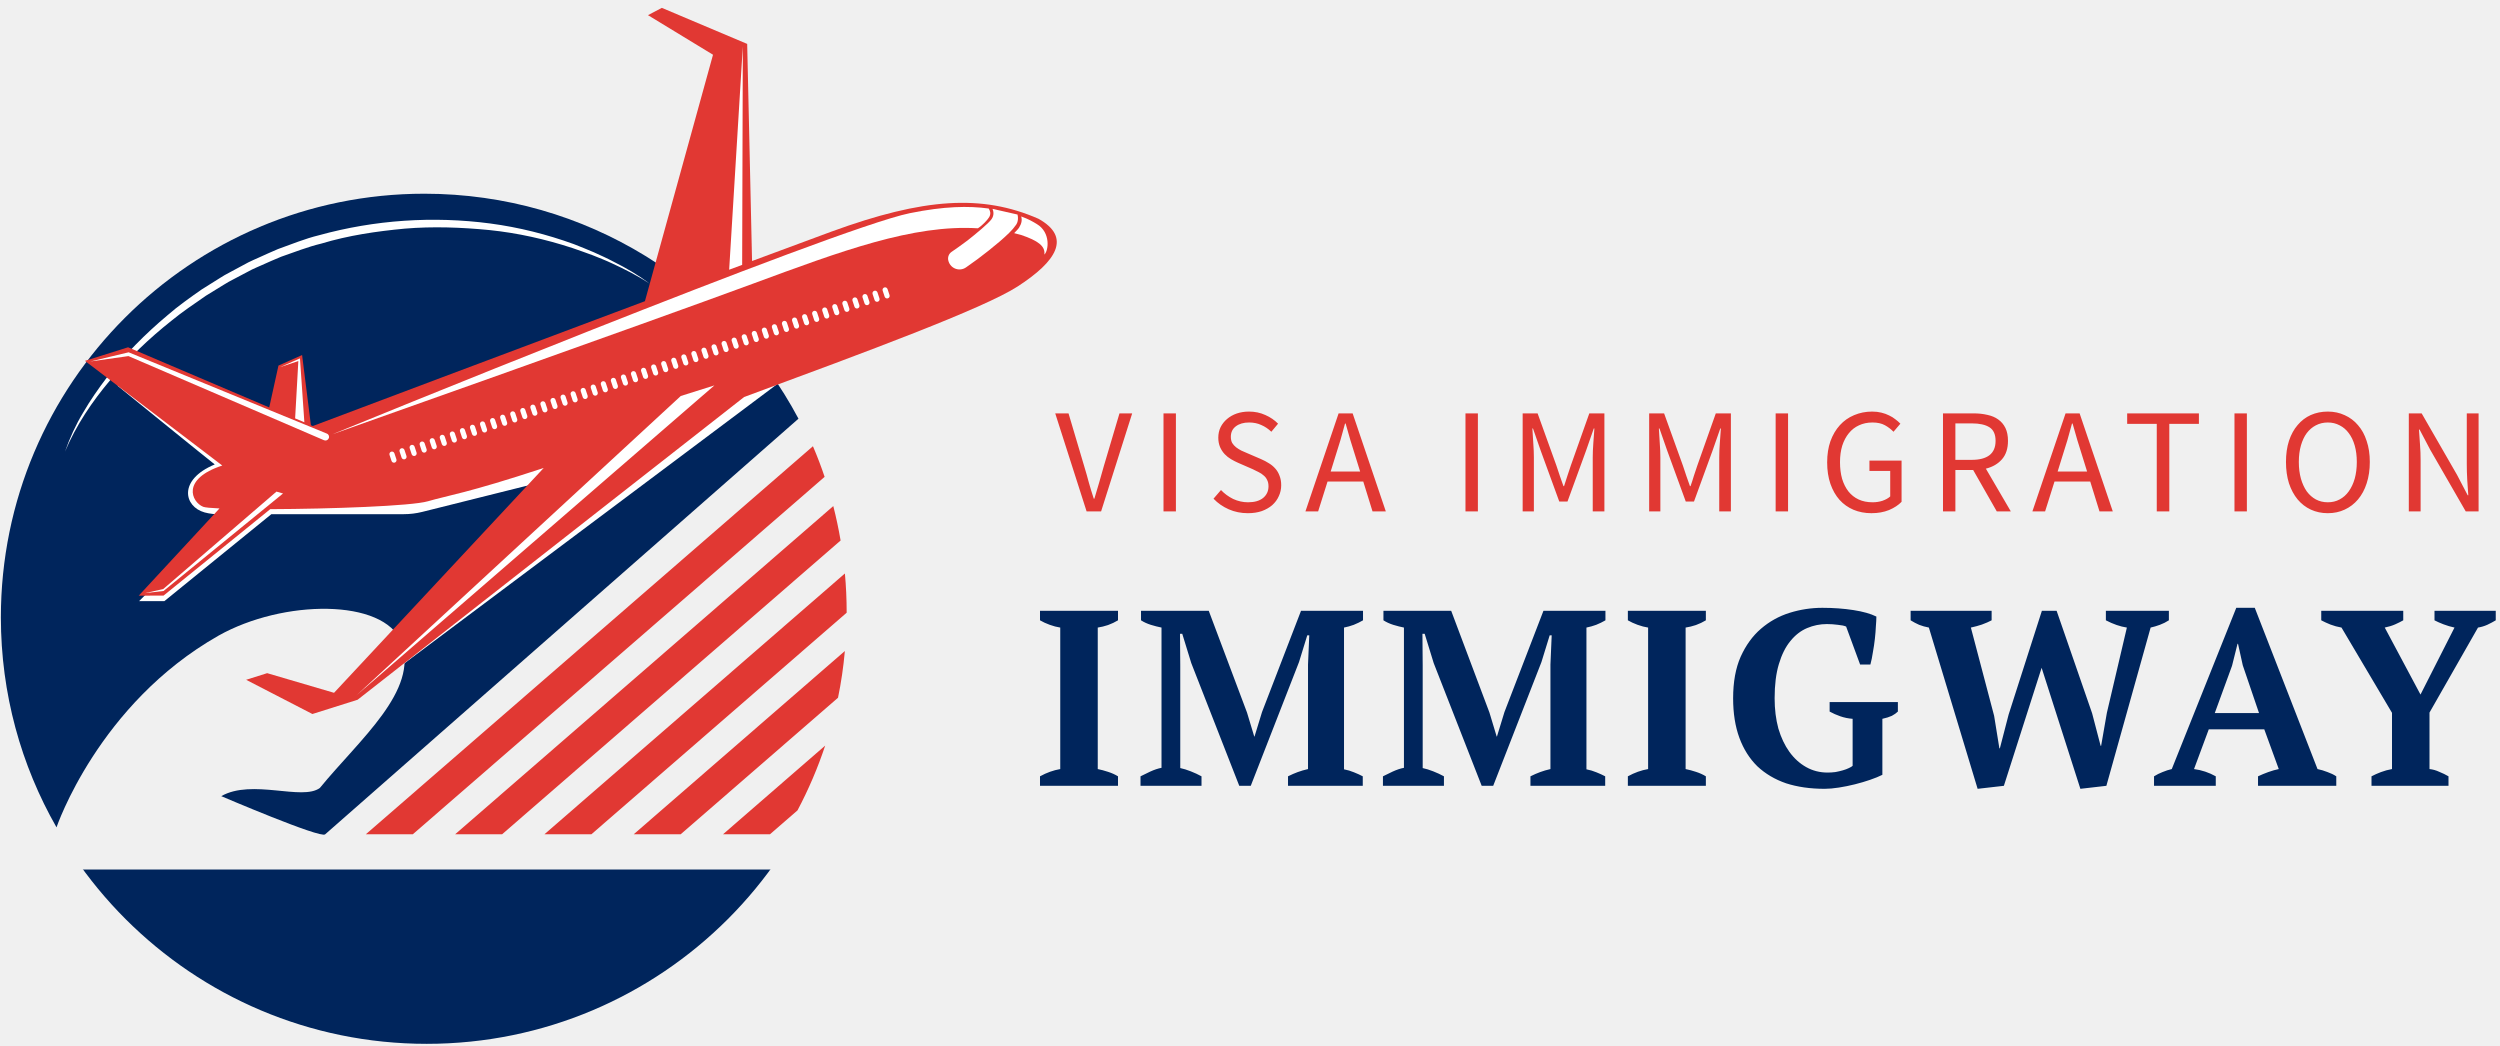
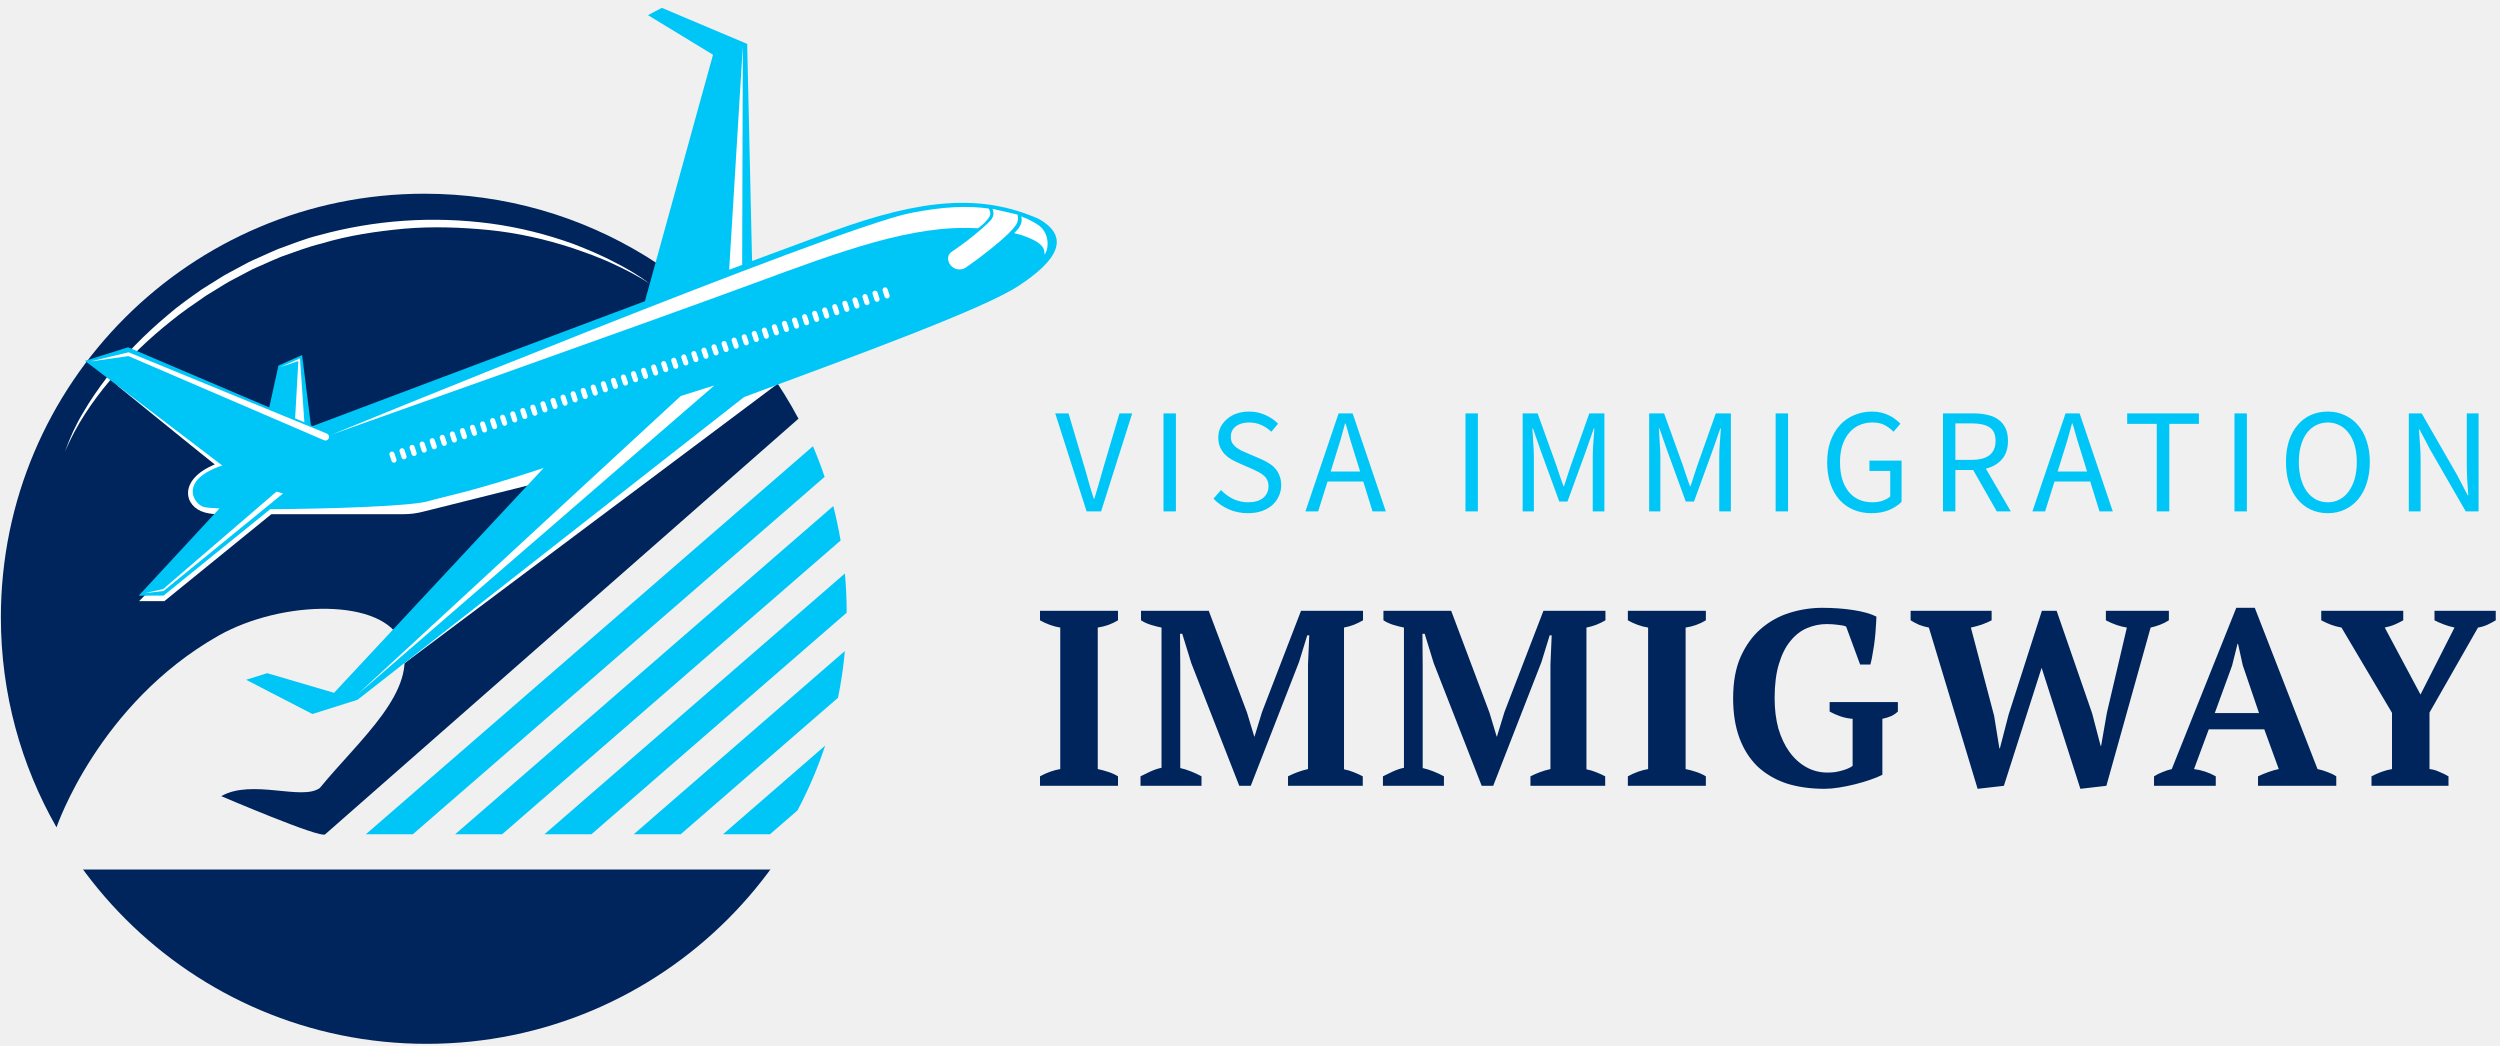
<svg xmlns="http://www.w3.org/2000/svg" width="220" height="92" viewBox="0 0 220 92" fill="none">
  <g clip-path="url(#clip0_133_2743)">
    <path d="M19.231 55.936C24.908 52.743 33.781 52.645 35.331 56.517C36.877 60.773 31.63 65.08 28.15 69.337C26.603 70.496 22.178 68.514 19.47 70.061C19.47 70.061 28.224 73.811 28.611 73.423L70.266 36.845C64.003 25.068 51.613 17.047 37.345 17.047C16.761 17.047 0.077 33.739 0.077 54.326C0.077 61.051 1.859 67.358 4.973 72.806C4.973 72.806 8.644 61.942 19.231 55.936Z" fill="#00255C" />
    <path d="M69.268 33.148L34.789 58.973L64.694 34.034L69.268 33.148Z" fill="white" />
    <path d="M47.915 42.356L37.157 45.047C36.624 45.181 36.076 45.247 35.525 45.247H23.88L14.466 52.898H12.24L19.961 45.247C19.961 45.247 18.909 45.342 18.009 45.095C16.189 44.594 15.64 42.225 18.897 40.871C17.544 39.807 10.3 33.912 10.3 33.912L11.835 34.326L23.778 39.733L50.519 39.635L47.915 42.356Z" fill="white" />
-     <path d="M36.329 73.414L72.566 41.963C72.26 41.047 71.917 40.15 71.538 39.268L32.196 73.414H36.329Z" fill="#E13833" />
-     <path d="M44.187 73.414L73.973 47.563C73.797 46.541 73.585 45.53 73.329 44.535L40.054 73.414H44.187Z" fill="#E13833" />
-     <path d="M52.045 73.414L74.506 53.918C74.506 53.9 74.506 53.885 74.506 53.867C74.506 52.72 74.453 51.587 74.351 50.466L47.912 73.414H52.045Z" fill="#E13833" />
-     <path d="M59.902 73.414L73.746 61.399C74.024 60.055 74.223 58.684 74.348 57.289L55.769 73.414H59.902Z" fill="#E13833" />
-     <path d="M67.76 73.414L70.18 71.313C71.142 69.495 71.962 67.59 72.617 65.611L63.627 73.414H67.76Z" fill="#E13833" />
+     <path d="M36.329 73.414L72.566 41.963C72.26 41.047 71.917 40.15 71.538 39.268L32.196 73.414H36.329Z" fill="#00C6F7" />
+     <path d="M44.187 73.414L73.973 47.563C73.797 46.541 73.585 45.53 73.329 44.535L40.054 73.414H44.187Z" fill="#00C6F7" />
+     <path d="M52.045 73.414L74.506 53.918C74.506 53.9 74.506 53.885 74.506 53.867C74.506 52.72 74.453 51.587 74.351 50.466L47.912 73.414H52.045Z" fill="#00C6F7" />
+     <path d="M59.902 73.414L73.746 61.399C74.024 60.055 74.223 58.684 74.348 57.289L55.769 73.414H59.902Z" fill="#00C6F7" />
+     <path d="M67.76 73.414L70.18 71.313C71.142 69.495 71.962 67.59 72.617 65.611L63.627 73.414H67.76Z" fill="#00C6F7" />
    <path d="M57.185 24.967C56.133 24.278 55.012 23.706 53.874 23.184C53.308 22.913 52.724 22.693 52.143 22.457C51.559 22.234 50.966 22.037 50.376 21.828C48.001 21.05 45.551 20.502 43.072 20.246C40.593 20.004 38.096 19.912 35.614 20.12C33.138 20.353 30.661 20.714 28.28 21.435C27.071 21.724 25.915 22.189 24.738 22.594C24.16 22.824 23.596 23.089 23.027 23.337C22.744 23.465 22.455 23.581 22.175 23.718L21.349 24.153L20.524 24.588C20.247 24.732 19.973 24.878 19.711 25.047L18.119 26.025C17.1 26.738 16.057 27.426 15.095 28.219C13.14 29.766 11.328 31.5 9.725 33.42C8.113 35.328 6.695 37.42 5.72 39.742C6.132 38.556 6.659 37.399 7.309 36.32C7.94 35.226 8.665 34.189 9.43 33.185C10.992 31.197 12.78 29.387 14.72 27.76C15.673 26.925 16.713 26.198 17.75 25.471L19.362 24.46C19.627 24.284 19.904 24.132 20.184 23.986L21.022 23.536L21.859 23.086C22.142 22.943 22.434 22.821 22.723 22.69C23.304 22.433 23.876 22.159 24.463 21.918C25.658 21.491 26.835 21.003 28.069 20.702C32.965 19.349 38.12 19.003 43.144 19.667C45.656 20.001 48.123 20.621 50.498 21.483C51.085 21.718 51.675 21.945 52.253 22.198C52.825 22.463 53.406 22.714 53.961 23.012C55.087 23.572 56.178 24.21 57.185 24.967Z" fill="white" />
-     <path d="M91.381 19.25C86.425 17.083 81.309 17.408 73.162 20.383C71.687 20.922 69.223 21.837 66.181 22.97L65.752 3.864L58.242 0.692L57.021 1.333L62.745 4.818L56.753 26.505C44.514 31.089 31.195 36.108 27.527 37.491L27.36 37.42L26.585 31.244L24.505 32.171L23.692 35.855L11.269 30.561L7.476 31.757L19.559 40.967C15.917 42.159 16.862 44.183 17.878 44.597C18.033 44.66 18.549 44.708 19.314 44.743L12.207 52.418L14.392 52.413L23.781 44.806C29.079 44.785 36.213 44.535 37.658 44.111C39.362 43.611 41.109 43.402 47.846 41.181L29.395 60.967L23.51 59.238L21.659 59.822L27.491 62.833L31.469 61.578L65.483 34.937C76.294 30.943 86.551 27.149 89.563 25.202C92.939 23.014 94.34 20.895 91.381 19.25Z" fill="#E13833" />
+     <path d="M91.381 19.25C86.425 17.083 81.309 17.408 73.162 20.383C71.687 20.922 69.223 21.837 66.181 22.97L65.752 3.864L58.242 0.692L57.021 1.333L62.745 4.818L56.753 26.505C44.514 31.089 31.195 36.108 27.527 37.491L27.36 37.42L26.585 31.244L24.505 32.171L23.692 35.855L11.269 30.561L7.476 31.757L19.559 40.967C15.917 42.159 16.862 44.183 17.878 44.597C18.033 44.66 18.549 44.708 19.314 44.743L12.207 52.418L14.392 52.413L23.781 44.806C29.079 44.785 36.213 44.535 37.658 44.111C39.362 43.611 41.109 43.402 47.846 41.181L29.395 60.967L23.51 59.238L21.659 59.822L27.491 62.833L31.469 61.578L65.483 34.937C76.294 30.943 86.551 27.149 89.563 25.202C92.939 23.014 94.34 20.895 91.381 19.25Z" fill="#00C6F7" />
    <path d="M78.136 26.254C78.019 26.293 77.891 26.231 77.85 26.111L77.674 25.581C77.635 25.465 77.698 25.336 77.817 25.295C77.933 25.256 78.061 25.319 78.103 25.438L78.279 25.968C78.317 26.087 78.255 26.216 78.136 26.254Z" fill="white" />
    <path d="M77.25 26.549C77.134 26.588 77.006 26.526 76.964 26.406L76.788 25.876C76.75 25.759 76.812 25.631 76.932 25.59C77.048 25.551 77.176 25.613 77.218 25.733L77.393 26.263C77.432 26.382 77.37 26.511 77.25 26.549Z" fill="white" />
    <path d="M76.365 26.845C76.249 26.884 76.121 26.821 76.079 26.702L75.903 26.171C75.865 26.055 75.927 25.927 76.047 25.885C76.163 25.846 76.291 25.909 76.333 26.028L76.508 26.559C76.547 26.678 76.482 26.806 76.365 26.845Z" fill="white" />
    <path d="M75.481 27.14C75.364 27.178 75.236 27.116 75.195 26.997L75.019 26.466C74.98 26.35 75.043 26.222 75.162 26.18C75.278 26.141 75.406 26.204 75.448 26.323L75.624 26.854C75.662 26.973 75.597 27.101 75.481 27.14Z" fill="white" />
    <path d="M74.596 27.435C74.479 27.473 74.351 27.411 74.31 27.291L74.134 26.761C74.095 26.645 74.158 26.517 74.277 26.475C74.393 26.436 74.521 26.499 74.563 26.618L74.739 27.148C74.777 27.268 74.712 27.396 74.596 27.435Z" fill="white" />
    <path d="M73.708 27.73C73.591 27.769 73.463 27.706 73.422 27.587L73.246 27.056C73.207 26.94 73.27 26.812 73.389 26.77C73.505 26.732 73.633 26.794 73.675 26.913L73.851 27.444C73.889 27.563 73.827 27.691 73.708 27.73Z" fill="white" />
    <path d="M72.823 28.025C72.707 28.064 72.578 28.001 72.537 27.882L72.361 27.351C72.322 27.235 72.385 27.107 72.504 27.065C72.62 27.026 72.748 27.089 72.79 27.208L72.966 27.739C73.004 27.858 72.942 27.986 72.823 28.025Z" fill="white" />
    <path d="M71.937 28.32C71.821 28.359 71.693 28.296 71.651 28.177L71.476 27.646C71.437 27.53 71.499 27.402 71.619 27.36C71.735 27.321 71.863 27.384 71.905 27.503L72.081 28.034C72.119 28.153 72.054 28.281 71.937 28.32Z" fill="white" />
    <path d="M71.052 28.615C70.936 28.654 70.808 28.591 70.766 28.472L70.591 27.942C70.552 27.825 70.614 27.697 70.734 27.655C70.85 27.617 70.978 27.679 71.02 27.799L71.195 28.329C71.234 28.448 71.169 28.576 71.052 28.615Z" fill="white" />
    <path d="M70.168 28.91C70.051 28.949 69.923 28.886 69.882 28.767L69.706 28.237C69.667 28.12 69.73 27.992 69.849 27.95C69.965 27.912 70.093 27.974 70.135 28.093L70.311 28.624C70.349 28.743 70.284 28.871 70.168 28.91Z" fill="white" />
    <path d="M69.279 29.205C69.163 29.244 69.035 29.181 68.993 29.062L68.818 28.532C68.779 28.415 68.841 28.287 68.961 28.245C69.077 28.207 69.205 28.269 69.247 28.388L69.422 28.919C69.461 29.038 69.399 29.166 69.279 29.205Z" fill="white" />
    <path d="M68.394 29.5C68.278 29.539 68.15 29.477 68.108 29.357L67.933 28.827C67.894 28.711 67.956 28.582 68.076 28.541C68.192 28.502 68.32 28.565 68.362 28.684L68.537 29.214C68.576 29.331 68.514 29.459 68.394 29.5Z" fill="white" />
    <path d="M67.509 29.795C67.393 29.834 67.265 29.772 67.223 29.652L67.048 29.122C67.009 29.006 67.071 28.877 67.191 28.836C67.307 28.797 67.435 28.86 67.477 28.979L67.653 29.509C67.691 29.625 67.626 29.754 67.509 29.795Z" fill="white" />
    <path d="M66.625 30.09C66.508 30.129 66.38 30.067 66.339 29.947L66.163 29.417C66.124 29.3 66.187 29.172 66.306 29.131C66.422 29.092 66.55 29.154 66.592 29.274L66.768 29.804C66.806 29.921 66.741 30.049 66.625 30.09Z" fill="white" />
    <path d="M65.74 30.383C65.624 30.422 65.495 30.359 65.454 30.24L65.278 29.709C65.239 29.593 65.302 29.465 65.421 29.423C65.537 29.384 65.665 29.447 65.707 29.566L65.883 30.097C65.918 30.216 65.856 30.344 65.74 30.383Z" fill="white" />
    <path d="M64.852 30.678C64.736 30.716 64.607 30.654 64.566 30.535L64.39 30.004C64.351 29.888 64.414 29.76 64.533 29.718C64.649 29.679 64.777 29.742 64.819 29.861L64.995 30.392C65.034 30.511 64.971 30.639 64.852 30.678Z" fill="white" />
    <path d="M63.967 30.973C63.85 31.011 63.722 30.949 63.68 30.83L63.505 30.299C63.466 30.183 63.528 30.055 63.648 30.013C63.764 29.974 63.892 30.037 63.934 30.156L64.109 30.686C64.148 30.806 64.086 30.934 63.967 30.973Z" fill="white" />
    <path d="M63.082 31.268C62.965 31.307 62.837 31.244 62.796 31.125L62.62 30.595C62.581 30.478 62.644 30.35 62.763 30.308C62.879 30.27 63.007 30.332 63.049 30.451L63.225 30.982C63.264 31.101 63.198 31.229 63.082 31.268Z" fill="white" />
    <path d="M62.197 31.563C62.081 31.602 61.952 31.539 61.911 31.42L61.735 30.889C61.696 30.773 61.759 30.645 61.878 30.603C61.994 30.564 62.122 30.627 62.164 30.746L62.34 31.277C62.379 31.396 62.313 31.524 62.197 31.563Z" fill="white" />
    <path d="M61.309 31.858C61.192 31.897 61.064 31.834 61.023 31.715L60.847 31.184C60.808 31.068 60.87 30.94 60.99 30.898C61.106 30.859 61.234 30.922 61.276 31.041L61.452 31.572C61.49 31.691 61.428 31.819 61.309 31.858Z" fill="white" />
    <path d="M60.423 32.153C60.307 32.192 60.179 32.13 60.137 32.01L59.962 31.48C59.923 31.363 59.986 31.235 60.105 31.194C60.221 31.155 60.349 31.217 60.391 31.337L60.566 31.867C60.605 31.986 60.543 32.115 60.423 32.153Z" fill="white" />
    <path d="M59.538 32.448C59.422 32.487 59.294 32.424 59.252 32.305L59.077 31.775C59.038 31.658 59.1 31.53 59.22 31.488C59.336 31.45 59.464 31.512 59.506 31.632L59.681 32.162C59.72 32.281 59.655 32.41 59.538 32.448Z" fill="white" />
    <path d="M58.654 32.743C58.538 32.782 58.409 32.719 58.368 32.6L58.192 32.07C58.153 31.953 58.216 31.825 58.335 31.783C58.451 31.745 58.579 31.807 58.621 31.927L58.797 32.457C58.836 32.576 58.77 32.704 58.654 32.743Z" fill="white" />
    <path d="M57.769 33.039C57.653 33.077 57.524 33.015 57.483 32.895L57.307 32.365C57.268 32.249 57.331 32.121 57.45 32.079C57.566 32.04 57.694 32.103 57.736 32.222L57.912 32.752C57.95 32.872 57.885 33 57.769 33.039Z" fill="white" />
    <path d="M56.88 33.334C56.764 33.372 56.636 33.31 56.594 33.19L56.419 32.66C56.38 32.544 56.443 32.416 56.562 32.374C56.678 32.335 56.806 32.398 56.848 32.517L57.024 33.047C57.062 33.167 57 33.295 56.88 33.334Z" fill="white" />
    <path d="M55.996 33.628C55.88 33.667 55.751 33.605 55.71 33.485L55.534 32.955C55.495 32.839 55.558 32.71 55.677 32.669C55.793 32.63 55.921 32.693 55.963 32.812L56.139 33.342C56.178 33.462 56.115 33.59 55.996 33.628Z" fill="white" />
    <path d="M55.111 33.924C54.995 33.963 54.866 33.9 54.825 33.781L54.649 33.25C54.61 33.134 54.673 33.006 54.792 32.964C54.908 32.925 55.036 32.988 55.078 33.107L55.254 33.638C55.292 33.757 55.227 33.885 55.111 33.924Z" fill="white" />
    <path d="M54.226 34.219C54.109 34.258 53.981 34.195 53.94 34.076L53.764 33.545C53.725 33.429 53.788 33.301 53.907 33.259C54.023 33.22 54.151 33.283 54.193 33.402L54.369 33.933C54.407 34.052 54.342 34.18 54.226 34.219Z" fill="white" />
    <path d="M53.341 34.514C53.224 34.552 53.096 34.49 53.055 34.371L52.879 33.84C52.84 33.724 52.903 33.596 53.022 33.554C53.138 33.515 53.266 33.578 53.308 33.697L53.484 34.228C53.523 34.347 53.457 34.475 53.341 34.514Z" fill="white" />
    <path d="M52.453 34.809C52.336 34.848 52.208 34.785 52.166 34.666L51.991 34.136C51.952 34.019 52.014 33.891 52.134 33.849C52.25 33.811 52.378 33.873 52.42 33.992L52.596 34.523C52.634 34.642 52.572 34.77 52.453 34.809Z" fill="white" />
    <path d="M51.568 35.104C51.451 35.143 51.323 35.08 51.282 34.961L51.106 34.43C51.067 34.314 51.13 34.186 51.249 34.144C51.365 34.105 51.493 34.168 51.535 34.287L51.711 34.818C51.749 34.934 51.687 35.062 51.568 35.104Z" fill="white" />
    <path d="M50.682 35.399C50.566 35.438 50.438 35.375 50.397 35.256L50.221 34.725C50.182 34.609 50.245 34.481 50.364 34.439C50.48 34.4 50.608 34.463 50.65 34.582L50.826 35.113C50.864 35.229 50.799 35.357 50.682 35.399Z" fill="white" />
    <path d="M49.798 35.694C49.682 35.733 49.553 35.67 49.512 35.551L49.336 35.02C49.297 34.904 49.36 34.776 49.479 34.734C49.595 34.695 49.723 34.758 49.765 34.877L49.941 35.408C49.98 35.524 49.914 35.652 49.798 35.694Z" fill="white" />
    <path d="M48.913 35.986C48.796 36.025 48.668 35.962 48.627 35.843L48.451 35.313C48.412 35.197 48.474 35.068 48.594 35.027C48.71 34.988 48.838 35.05 48.88 35.17L49.056 35.7C49.094 35.819 49.029 35.948 48.913 35.986Z" fill="white" />
    <path d="M48.025 36.281C47.909 36.32 47.781 36.257 47.739 36.138L47.563 35.608C47.524 35.491 47.587 35.363 47.706 35.322C47.822 35.283 47.95 35.345 47.992 35.465L48.168 35.995C48.207 36.114 48.144 36.242 48.025 36.281Z" fill="white" />
    <path d="M47.14 36.576C47.024 36.615 46.895 36.552 46.854 36.433L46.678 35.903C46.639 35.786 46.702 35.658 46.821 35.616C46.937 35.578 47.065 35.64 47.107 35.76L47.283 36.29C47.322 36.409 47.259 36.537 47.14 36.576Z" fill="white" />
    <path d="M46.255 36.872C46.139 36.91 46.011 36.848 45.969 36.728L45.793 36.198C45.754 36.082 45.817 35.954 45.936 35.912C46.052 35.873 46.18 35.936 46.222 36.055L46.398 36.586C46.437 36.705 46.371 36.833 46.255 36.872Z" fill="white" />
    <path d="M45.37 37.166C45.254 37.205 45.126 37.143 45.084 37.023L44.908 36.493C44.869 36.377 44.932 36.248 45.051 36.207C45.167 36.168 45.295 36.231 45.337 36.35L45.513 36.88C45.552 37 45.486 37.128 45.37 37.166Z" fill="white" />
    <path d="M44.482 37.461C44.365 37.5 44.237 37.438 44.196 37.318L44.02 36.788C43.981 36.672 44.044 36.543 44.163 36.502C44.279 36.463 44.407 36.526 44.449 36.645L44.625 37.175C44.663 37.294 44.601 37.423 44.482 37.461Z" fill="white" />
    <path d="M43.597 37.757C43.48 37.796 43.352 37.733 43.31 37.614L43.135 37.083C43.096 36.967 43.159 36.839 43.278 36.797C43.394 36.758 43.522 36.821 43.564 36.94L43.74 37.471C43.778 37.59 43.716 37.718 43.597 37.757Z" fill="white" />
    <path d="M42.712 38.052C42.595 38.09 42.467 38.028 42.425 37.909L42.25 37.378C42.211 37.262 42.274 37.134 42.393 37.092C42.509 37.053 42.637 37.116 42.679 37.235L42.855 37.766C42.893 37.885 42.831 38.013 42.712 38.052Z" fill="white" />
    <path d="M41.827 38.347C41.71 38.385 41.582 38.323 41.541 38.204L41.365 37.673C41.326 37.557 41.389 37.429 41.508 37.387C41.624 37.348 41.752 37.411 41.794 37.53L41.97 38.061C42.008 38.18 41.943 38.308 41.827 38.347Z" fill="white" />
    <path d="M40.942 38.642C40.825 38.681 40.697 38.618 40.656 38.499L40.48 37.968C40.441 37.852 40.504 37.724 40.623 37.682C40.739 37.644 40.867 37.706 40.909 37.825L41.085 38.356C41.123 38.475 41.058 38.603 40.942 38.642Z" fill="white" />
    <path d="M40.054 38.937C39.938 38.976 39.809 38.913 39.768 38.794L39.592 38.263C39.553 38.147 39.616 38.019 39.735 37.977C39.851 37.938 39.979 38.001 40.021 38.12L40.197 38.651C40.236 38.77 40.173 38.898 40.054 38.937Z" fill="white" />
    <path d="M39.169 39.232C39.052 39.271 38.924 39.208 38.883 39.089L38.707 38.558C38.668 38.442 38.731 38.314 38.85 38.272C38.966 38.233 39.094 38.296 39.136 38.415L39.312 38.946C39.35 39.065 39.288 39.193 39.169 39.232Z" fill="white" />
    <path d="M38.284 39.527C38.168 39.566 38.039 39.504 37.998 39.384L37.822 38.854C37.783 38.737 37.846 38.609 37.965 38.568C38.081 38.529 38.209 38.591 38.251 38.711L38.427 39.241C38.466 39.36 38.4 39.489 38.284 39.527Z" fill="white" />
    <path d="M37.399 39.822C37.282 39.861 37.154 39.798 37.112 39.679L36.937 39.149C36.898 39.032 36.961 38.904 37.08 38.862C37.196 38.824 37.324 38.886 37.366 39.006L37.542 39.536C37.58 39.655 37.515 39.783 37.399 39.822Z" fill="white" />
    <path d="M36.514 40.117C36.397 40.156 36.269 40.093 36.227 39.974L36.052 39.444C36.013 39.327 36.076 39.199 36.195 39.157C36.311 39.119 36.439 39.181 36.481 39.3L36.657 39.831C36.695 39.95 36.63 40.078 36.514 40.117Z" fill="white" />
    <path d="M35.626 40.413C35.509 40.451 35.381 40.389 35.34 40.27L35.164 39.739C35.125 39.623 35.188 39.495 35.307 39.453C35.423 39.414 35.551 39.477 35.593 39.596L35.769 40.127C35.807 40.246 35.745 40.374 35.626 40.413Z" fill="white" />
    <path d="M34.741 40.708C34.624 40.746 34.496 40.684 34.455 40.565L34.279 40.034C34.24 39.918 34.303 39.789 34.422 39.748C34.538 39.709 34.666 39.772 34.708 39.891L34.884 40.421C34.922 40.538 34.86 40.669 34.741 40.708Z" fill="white" />
    <path d="M89.542 18.88L87.343 18.379C87.415 18.567 87.516 18.91 87.257 19.285C87.006 19.652 85.832 20.618 85.138 21.163C84.608 21.56 84.095 21.923 83.743 22.162C83.484 22.335 83.371 22.66 83.46 22.958C83.463 22.97 83.466 22.979 83.469 22.99C83.666 23.649 84.447 23.923 85.01 23.53C85.308 23.321 85.648 23.08 86.002 22.821C86.005 22.818 86.008 22.818 86.008 22.815C86.023 22.806 86.035 22.794 86.05 22.785C87.239 21.894 88.887 20.567 89.352 19.864C89.649 19.533 89.59 19.059 89.542 18.88Z" fill="white" />
    <path d="M24.329 43.262L14.362 51.837L12.747 52.195L14.392 52.007L24.907 43.426L24.329 43.262Z" fill="white" />
    <path d="M28.763 38.156L11.32 31.002L7.947 31.81L11.305 31.336L28.513 38.74C28.674 38.809 28.859 38.737 28.927 38.576C29.008 38.415 28.93 38.224 28.763 38.156Z" fill="white" />
    <path d="M87.004 18.35C85.245 18.108 83.085 18.144 80.058 18.761C73.416 20.117 29.24 38.219 29.24 38.219C29.24 38.219 56.732 28.481 66.204 24.985C74.068 22.081 80.335 19.742 86.053 20.09C86.458 19.837 86.953 19.295 87.06 19.086C87.224 18.773 87.123 18.538 87.004 18.35Z" fill="white" />
    <path d="M91.238 19.715C90.889 19.506 90.559 19.301 89.867 19.047C89.957 19.375 89.903 19.67 89.674 20.04C89.584 20.183 89.391 20.35 89.245 20.517C89.48 20.57 89.632 20.612 89.864 20.678C91.339 21.178 92.001 21.658 91.903 22.401C92.266 22.082 92.493 20.466 91.238 19.715Z" fill="white" />
    <path d="M65.367 4.093L64.166 23.736L65.31 23.309L65.367 4.093Z" fill="white" />
    <path d="M62.867 33.915L31.35 61.205L59.908 34.847L62.867 33.915Z" fill="white" />
    <path d="M26.397 31.539L24.666 32.299L26.254 31.774L25.971 36.818L26.784 37.161L26.397 31.539Z" fill="white" />
  </g>
  <mask id="mask0_133_2743" style="mask-type:alpha" maskUnits="userSpaceOnUse" x="0" y="16" width="76" height="76">
    <circle cx="37.551" cy="54.384" r="37.474" fill="#D9D9D9" />
  </mask>
  <g mask="url(#mask0_133_2743)">
    <rect x="-129.221" y="76.518" width="294.975" height="122.723" fill="#00255C" />
  </g>
-   <path d="M95.621 45.003L92.86 36.377H94.03L95.411 41.032C95.569 41.549 95.704 42.027 95.818 42.465C95.941 42.904 96.086 43.377 96.252 43.885H96.305C96.463 43.377 96.603 42.904 96.726 42.465C96.848 42.027 96.984 41.549 97.133 41.032L98.514 36.377H99.632L96.897 45.003H95.621ZM102.388 45.003V36.377H103.48V45.003H102.388ZM109.813 45.161C109.209 45.161 108.647 45.047 108.13 44.819C107.613 44.591 107.166 44.28 106.789 43.885L107.447 43.123C107.753 43.447 108.113 43.71 108.525 43.912C108.946 44.104 109.379 44.201 109.827 44.201C110.396 44.201 110.839 44.074 111.155 43.819C111.47 43.556 111.628 43.215 111.628 42.794C111.628 42.575 111.588 42.391 111.51 42.242C111.439 42.084 111.339 41.952 111.207 41.847C111.084 41.733 110.935 41.632 110.76 41.545C110.585 41.457 110.396 41.365 110.195 41.269L108.959 40.73C108.757 40.642 108.551 40.537 108.341 40.414C108.13 40.291 107.942 40.142 107.775 39.967C107.609 39.792 107.473 39.586 107.368 39.349C107.262 39.103 107.21 38.823 107.21 38.507C107.21 38.183 107.276 37.881 107.407 37.6C107.547 37.32 107.736 37.078 107.973 36.877C108.218 36.666 108.503 36.504 108.827 36.39C109.16 36.276 109.524 36.219 109.919 36.219C110.436 36.219 110.913 36.32 111.352 36.522C111.79 36.715 112.163 36.969 112.469 37.285L111.878 37.995C111.615 37.74 111.321 37.543 110.997 37.403C110.681 37.254 110.322 37.179 109.919 37.179C109.436 37.179 109.046 37.293 108.748 37.521C108.459 37.74 108.314 38.047 108.314 38.442C108.314 38.652 108.354 38.832 108.433 38.981C108.52 39.121 108.634 39.248 108.775 39.362C108.915 39.467 109.068 39.564 109.235 39.651C109.401 39.73 109.572 39.805 109.748 39.875L110.97 40.401C111.216 40.506 111.448 40.629 111.667 40.769C111.887 40.901 112.075 41.058 112.233 41.242C112.391 41.418 112.513 41.628 112.601 41.873C112.697 42.11 112.746 42.386 112.746 42.702C112.746 43.044 112.675 43.364 112.535 43.662C112.404 43.96 112.211 44.223 111.957 44.451C111.702 44.67 111.396 44.845 111.036 44.977C110.677 45.099 110.269 45.161 109.813 45.161ZM117.508 40.177L117.1 41.492H119.691L119.283 40.177C119.125 39.695 118.976 39.217 118.836 38.744C118.696 38.262 118.555 37.771 118.415 37.271H118.363C118.231 37.771 118.095 38.262 117.955 38.744C117.815 39.217 117.666 39.695 117.508 40.177ZM114.878 45.003L117.797 36.377H119.033L121.952 45.003H120.782L119.967 42.373H116.824L115.996 45.003H114.878ZM128.962 45.003V36.377H130.054V45.003H128.962ZM133.994 45.003V36.377H135.309L136.966 40.979C137.071 41.277 137.172 41.58 137.269 41.887C137.374 42.185 137.479 42.483 137.584 42.781H137.637C137.742 42.483 137.838 42.185 137.926 41.887C138.022 41.58 138.123 41.277 138.228 40.979L139.859 36.377H141.187V45.003H140.161V40.256C140.161 39.87 140.179 39.445 140.214 38.981C140.249 38.516 140.28 38.091 140.306 37.705H140.253L139.57 39.664L137.939 44.135H137.216L135.585 39.664L134.902 37.705H134.849C134.875 38.091 134.902 38.516 134.928 38.981C134.963 39.445 134.981 39.87 134.981 40.256V45.003H133.994ZM145.126 45.003V36.377H146.441L148.098 40.979C148.203 41.277 148.304 41.58 148.4 41.887C148.505 42.185 148.61 42.483 148.716 42.781H148.768C148.873 42.483 148.97 42.185 149.057 41.887C149.154 41.58 149.255 41.277 149.36 40.979L150.99 36.377H152.318V45.003H151.293V40.256C151.293 39.87 151.31 39.445 151.345 38.981C151.38 38.516 151.411 38.091 151.437 37.705H151.385L150.701 39.664L149.071 44.135H148.347L146.717 39.664L146.033 37.705H145.981C146.007 38.091 146.033 38.516 146.059 38.981C146.095 39.445 146.112 39.87 146.112 40.256V45.003H145.126ZM156.257 45.003V36.377H157.349V45.003H156.257ZM164.682 45.161C164.112 45.161 163.586 45.06 163.104 44.858C162.631 44.657 162.223 44.367 161.881 43.99C161.539 43.605 161.272 43.136 161.079 42.584C160.886 42.023 160.79 41.391 160.79 40.69C160.79 39.998 160.886 39.375 161.079 38.823C161.281 38.271 161.557 37.802 161.907 37.416C162.258 37.03 162.674 36.737 163.156 36.535C163.647 36.325 164.178 36.219 164.747 36.219C165.046 36.219 165.317 36.25 165.563 36.312C165.817 36.373 166.045 36.456 166.246 36.561C166.457 36.658 166.641 36.772 166.799 36.903C166.965 37.026 167.11 37.153 167.233 37.285L166.628 37.995C166.409 37.767 166.154 37.574 165.865 37.416C165.576 37.258 165.212 37.179 164.774 37.179C164.335 37.179 163.941 37.263 163.59 37.429C163.24 37.587 162.942 37.819 162.696 38.126C162.451 38.424 162.258 38.788 162.118 39.217C161.986 39.647 161.92 40.129 161.92 40.664C161.92 41.207 161.982 41.698 162.105 42.136C162.236 42.566 162.42 42.934 162.657 43.241C162.902 43.548 163.2 43.785 163.551 43.951C163.91 44.118 164.322 44.201 164.787 44.201C165.094 44.201 165.383 44.157 165.655 44.069C165.935 43.973 166.163 43.846 166.339 43.688V41.44H164.511V40.532H167.338V44.161C167.057 44.451 166.689 44.692 166.233 44.885C165.777 45.069 165.26 45.161 164.682 45.161ZM170.983 45.003V36.377H173.678C174.116 36.377 174.52 36.421 174.888 36.509C175.265 36.588 175.585 36.724 175.848 36.916C176.119 37.109 176.33 37.359 176.479 37.666C176.628 37.973 176.702 38.35 176.702 38.797C176.702 39.472 176.527 40.011 176.176 40.414C175.826 40.817 175.352 41.093 174.756 41.242L176.952 45.003H175.716L173.639 41.361H172.074V45.003H170.983ZM172.074 40.467H173.52C174.195 40.467 174.712 40.331 175.072 40.059C175.431 39.778 175.611 39.358 175.611 38.797C175.611 38.227 175.431 37.828 175.072 37.6C174.712 37.372 174.195 37.258 173.52 37.258H172.074V40.467ZM181.481 40.177L181.073 41.492H183.664L183.256 40.177C183.098 39.695 182.949 39.217 182.809 38.744C182.669 38.262 182.529 37.771 182.388 37.271H182.336C182.204 37.771 182.068 38.262 181.928 38.744C181.788 39.217 181.639 39.695 181.481 40.177ZM178.851 45.003L181.77 36.377H183.006L185.925 45.003H184.755L183.94 42.373H180.797L179.969 45.003H178.851ZM189.795 45.003V37.298H187.191V36.377H193.503V37.298H190.899V45.003H189.795ZM196.634 45.003V36.377H197.725V45.003H196.634ZM204.848 45.161C204.304 45.161 203.805 45.056 203.349 44.845C202.902 44.635 202.516 44.337 202.192 43.951C201.867 43.556 201.613 43.083 201.429 42.531C201.254 41.97 201.166 41.343 201.166 40.651C201.166 39.958 201.254 39.34 201.429 38.797C201.613 38.244 201.867 37.78 202.192 37.403C202.516 37.017 202.902 36.724 203.349 36.522C203.805 36.32 204.304 36.219 204.848 36.219C205.391 36.219 205.887 36.325 206.334 36.535C206.79 36.737 207.18 37.03 207.504 37.416C207.837 37.793 208.091 38.258 208.267 38.81C208.451 39.353 208.543 39.967 208.543 40.651C208.543 41.343 208.451 41.97 208.267 42.531C208.091 43.083 207.837 43.556 207.504 43.951C207.18 44.337 206.79 44.635 206.334 44.845C205.887 45.056 205.391 45.161 204.848 45.161ZM204.848 44.201C205.234 44.201 205.58 44.118 205.887 43.951C206.202 43.785 206.47 43.548 206.689 43.241C206.917 42.925 207.092 42.553 207.215 42.123C207.337 41.685 207.399 41.194 207.399 40.651C207.399 40.116 207.337 39.634 207.215 39.204C207.092 38.775 206.917 38.411 206.689 38.113C206.47 37.815 206.202 37.587 205.887 37.429C205.58 37.263 205.234 37.179 204.848 37.179C204.462 37.179 204.112 37.263 203.796 37.429C203.489 37.587 203.222 37.815 202.994 38.113C202.775 38.411 202.604 38.775 202.481 39.204C202.358 39.634 202.297 40.116 202.297 40.651C202.297 41.194 202.358 41.685 202.481 42.123C202.604 42.553 202.775 42.925 202.994 43.241C203.222 43.548 203.489 43.785 203.796 43.951C204.112 44.118 204.462 44.201 204.848 44.201ZM211.975 45.003V36.377H213.106L216.223 41.795L217.156 43.583H217.209C217.182 43.145 217.152 42.693 217.117 42.228C217.09 41.755 217.077 41.291 217.077 40.835V36.377H218.116V45.003H216.985L213.856 39.572L212.922 37.797H212.87C212.905 38.236 212.935 38.683 212.962 39.139C212.997 39.586 213.014 40.037 213.014 40.493V45.003H211.975Z" fill="#E13833" />
+   <path d="M95.621 45.003L92.86 36.377H94.03L95.411 41.032C95.569 41.549 95.704 42.027 95.818 42.465C95.941 42.904 96.086 43.377 96.252 43.885H96.305C96.463 43.377 96.603 42.904 96.726 42.465C96.848 42.027 96.984 41.549 97.133 41.032L98.514 36.377H99.632L96.897 45.003H95.621ZM102.388 45.003V36.377H103.48V45.003H102.388ZM109.813 45.161C109.209 45.161 108.647 45.047 108.13 44.819C107.613 44.591 107.166 44.28 106.789 43.885L107.447 43.123C107.753 43.447 108.113 43.71 108.525 43.912C108.946 44.104 109.379 44.201 109.827 44.201C110.396 44.201 110.839 44.074 111.155 43.819C111.47 43.556 111.628 43.215 111.628 42.794C111.628 42.575 111.588 42.391 111.51 42.242C111.439 42.084 111.339 41.952 111.207 41.847C111.084 41.733 110.935 41.632 110.76 41.545C110.585 41.457 110.396 41.365 110.195 41.269L108.959 40.73C108.757 40.642 108.551 40.537 108.341 40.414C108.13 40.291 107.942 40.142 107.775 39.967C107.609 39.792 107.473 39.586 107.368 39.349C107.262 39.103 107.21 38.823 107.21 38.507C107.21 38.183 107.276 37.881 107.407 37.6C107.547 37.32 107.736 37.078 107.973 36.877C108.218 36.666 108.503 36.504 108.827 36.39C109.16 36.276 109.524 36.219 109.919 36.219C110.436 36.219 110.913 36.32 111.352 36.522C111.79 36.715 112.163 36.969 112.469 37.285L111.878 37.995C111.615 37.74 111.321 37.543 110.997 37.403C110.681 37.254 110.322 37.179 109.919 37.179C109.436 37.179 109.046 37.293 108.748 37.521C108.459 37.74 108.314 38.047 108.314 38.442C108.314 38.652 108.354 38.832 108.433 38.981C108.52 39.121 108.634 39.248 108.775 39.362C108.915 39.467 109.068 39.564 109.235 39.651C109.401 39.73 109.572 39.805 109.748 39.875L110.97 40.401C111.216 40.506 111.448 40.629 111.667 40.769C111.887 40.901 112.075 41.058 112.233 41.242C112.391 41.418 112.513 41.628 112.601 41.873C112.697 42.11 112.746 42.386 112.746 42.702C112.746 43.044 112.675 43.364 112.535 43.662C112.404 43.96 112.211 44.223 111.957 44.451C111.702 44.67 111.396 44.845 111.036 44.977C110.677 45.099 110.269 45.161 109.813 45.161ZM117.508 40.177L117.1 41.492H119.691L119.283 40.177C119.125 39.695 118.976 39.217 118.836 38.744C118.696 38.262 118.555 37.771 118.415 37.271H118.363C118.231 37.771 118.095 38.262 117.955 38.744C117.815 39.217 117.666 39.695 117.508 40.177ZM114.878 45.003L117.797 36.377H119.033L121.952 45.003H120.782L119.967 42.373H116.824L115.996 45.003H114.878ZM128.962 45.003V36.377H130.054V45.003H128.962ZM133.994 45.003V36.377H135.309L136.966 40.979C137.071 41.277 137.172 41.58 137.269 41.887C137.374 42.185 137.479 42.483 137.584 42.781H137.637C137.742 42.483 137.838 42.185 137.926 41.887C138.022 41.58 138.123 41.277 138.228 40.979L139.859 36.377H141.187V45.003H140.161V40.256C140.161 39.87 140.179 39.445 140.214 38.981C140.249 38.516 140.28 38.091 140.306 37.705H140.253L139.57 39.664L137.939 44.135H137.216L135.585 39.664L134.902 37.705H134.849C134.875 38.091 134.902 38.516 134.928 38.981C134.963 39.445 134.981 39.87 134.981 40.256V45.003H133.994ZM145.126 45.003V36.377H146.441L148.098 40.979C148.203 41.277 148.304 41.58 148.4 41.887C148.505 42.185 148.61 42.483 148.716 42.781H148.768C148.873 42.483 148.97 42.185 149.057 41.887C149.154 41.58 149.255 41.277 149.36 40.979L150.99 36.377H152.318V45.003H151.293V40.256C151.293 39.87 151.31 39.445 151.345 38.981C151.38 38.516 151.411 38.091 151.437 37.705H151.385L150.701 39.664L149.071 44.135H148.347L146.717 39.664L146.033 37.705H145.981C146.007 38.091 146.033 38.516 146.059 38.981C146.095 39.445 146.112 39.87 146.112 40.256V45.003H145.126ZM156.257 45.003V36.377H157.349V45.003H156.257ZM164.682 45.161C164.112 45.161 163.586 45.06 163.104 44.858C162.631 44.657 162.223 44.367 161.881 43.99C161.539 43.605 161.272 43.136 161.079 42.584C160.886 42.023 160.79 41.391 160.79 40.69C160.79 39.998 160.886 39.375 161.079 38.823C161.281 38.271 161.557 37.802 161.907 37.416C162.258 37.03 162.674 36.737 163.156 36.535C163.647 36.325 164.178 36.219 164.747 36.219C165.046 36.219 165.317 36.25 165.563 36.312C165.817 36.373 166.045 36.456 166.246 36.561C166.457 36.658 166.641 36.772 166.799 36.903C166.965 37.026 167.11 37.153 167.233 37.285L166.628 37.995C166.409 37.767 166.154 37.574 165.865 37.416C165.576 37.258 165.212 37.179 164.774 37.179C164.335 37.179 163.941 37.263 163.59 37.429C163.24 37.587 162.942 37.819 162.696 38.126C162.451 38.424 162.258 38.788 162.118 39.217C161.986 39.647 161.92 40.129 161.92 40.664C161.92 41.207 161.982 41.698 162.105 42.136C162.236 42.566 162.42 42.934 162.657 43.241C162.902 43.548 163.2 43.785 163.551 43.951C163.91 44.118 164.322 44.201 164.787 44.201C165.094 44.201 165.383 44.157 165.655 44.069C165.935 43.973 166.163 43.846 166.339 43.688V41.44H164.511V40.532H167.338V44.161C167.057 44.451 166.689 44.692 166.233 44.885C165.777 45.069 165.26 45.161 164.682 45.161ZM170.983 45.003V36.377H173.678C174.116 36.377 174.52 36.421 174.888 36.509C175.265 36.588 175.585 36.724 175.848 36.916C176.119 37.109 176.33 37.359 176.479 37.666C176.628 37.973 176.702 38.35 176.702 38.797C176.702 39.472 176.527 40.011 176.176 40.414C175.826 40.817 175.352 41.093 174.756 41.242L176.952 45.003H175.716L173.639 41.361H172.074V45.003H170.983ZM172.074 40.467H173.52C174.195 40.467 174.712 40.331 175.072 40.059C175.431 39.778 175.611 39.358 175.611 38.797C175.611 38.227 175.431 37.828 175.072 37.6C174.712 37.372 174.195 37.258 173.52 37.258H172.074V40.467ZM181.481 40.177L181.073 41.492H183.664L183.256 40.177C183.098 39.695 182.949 39.217 182.809 38.744C182.669 38.262 182.529 37.771 182.388 37.271H182.336C182.204 37.771 182.068 38.262 181.928 38.744C181.788 39.217 181.639 39.695 181.481 40.177ZM178.851 45.003L181.77 36.377H183.006L185.925 45.003H184.755L183.94 42.373H180.797L179.969 45.003H178.851ZM189.795 45.003V37.298H187.191V36.377H193.503V37.298H190.899V45.003H189.795ZM196.634 45.003V36.377H197.725V45.003H196.634ZM204.848 45.161C204.304 45.161 203.805 45.056 203.349 44.845C202.902 44.635 202.516 44.337 202.192 43.951C201.867 43.556 201.613 43.083 201.429 42.531C201.254 41.97 201.166 41.343 201.166 40.651C201.166 39.958 201.254 39.34 201.429 38.797C201.613 38.244 201.867 37.78 202.192 37.403C202.516 37.017 202.902 36.724 203.349 36.522C203.805 36.32 204.304 36.219 204.848 36.219C205.391 36.219 205.887 36.325 206.334 36.535C206.79 36.737 207.18 37.03 207.504 37.416C207.837 37.793 208.091 38.258 208.267 38.81C208.451 39.353 208.543 39.967 208.543 40.651C208.543 41.343 208.451 41.97 208.267 42.531C208.091 43.083 207.837 43.556 207.504 43.951C207.18 44.337 206.79 44.635 206.334 44.845C205.887 45.056 205.391 45.161 204.848 45.161ZM204.848 44.201C205.234 44.201 205.58 44.118 205.887 43.951C206.202 43.785 206.47 43.548 206.689 43.241C206.917 42.925 207.092 42.553 207.215 42.123C207.337 41.685 207.399 41.194 207.399 40.651C207.399 40.116 207.337 39.634 207.215 39.204C207.092 38.775 206.917 38.411 206.689 38.113C206.47 37.815 206.202 37.587 205.887 37.429C205.58 37.263 205.234 37.179 204.848 37.179C204.462 37.179 204.112 37.263 203.796 37.429C203.489 37.587 203.222 37.815 202.994 38.113C202.775 38.411 202.604 38.775 202.481 39.204C202.358 39.634 202.297 40.116 202.297 40.651C202.297 41.194 202.358 41.685 202.481 42.123C202.604 42.553 202.775 42.925 202.994 43.241C203.222 43.548 203.489 43.785 203.796 43.951C204.112 44.118 204.462 44.201 204.848 44.201ZM211.975 45.003V36.377H213.106L216.223 41.795L217.156 43.583H217.209C217.182 43.145 217.152 42.693 217.117 42.228C217.09 41.755 217.077 41.291 217.077 40.835V36.377H218.116V45.003H216.985L213.856 39.572L212.922 37.797H212.87C212.905 38.236 212.935 38.683 212.962 39.139C212.997 39.586 213.014 40.037 213.014 40.493V45.003H211.975Z" fill="#00C6F7" />
  <path d="M98.384 69.152H91.52V68.316C92.106 67.993 92.701 67.781 93.302 67.678V55.226C93.008 55.182 92.701 55.101 92.378 54.984C92.055 54.867 91.769 54.734 91.52 54.588V53.752H98.384V54.588C98.12 54.749 97.826 54.889 97.504 55.006C97.196 55.108 96.895 55.182 96.602 55.226V67.678C96.895 67.737 97.196 67.817 97.504 67.92C97.826 68.022 98.12 68.154 98.384 68.316V69.152ZM119.923 69.152H113.345V68.316C113.639 68.169 113.925 68.044 114.203 67.942C114.482 67.839 114.783 67.751 115.105 67.678V58.482L115.215 55.908H115.039L114.313 58.262L110.067 69.152H109.055L104.831 58.35L104.039 55.776H103.841L103.863 58.57V67.59C104.142 67.648 104.45 67.744 104.787 67.876C105.125 68.008 105.44 68.154 105.733 68.316V69.152H100.365V68.316C100.6 68.198 100.886 68.059 101.223 67.898C101.575 67.737 101.905 67.626 102.213 67.568V55.226C101.92 55.167 101.605 55.087 101.267 54.984C100.945 54.881 100.659 54.749 100.409 54.588V53.752H106.371L109.737 62.706L110.375 64.818H110.397L111.057 62.662L114.489 53.752H119.945V54.588C119.696 54.734 119.425 54.867 119.131 54.984C118.853 55.087 118.567 55.167 118.273 55.226V67.7C118.581 67.758 118.875 67.847 119.153 67.964C119.447 68.081 119.703 68.198 119.923 68.316V69.152ZM141.257 69.152H134.679V68.316C134.972 68.169 135.258 68.044 135.537 67.942C135.815 67.839 136.116 67.751 136.439 67.678V58.482L136.549 55.908H136.373L135.647 58.262L131.401 69.152H130.389L126.165 58.35L125.373 55.776H125.175L125.197 58.57V67.59C125.475 67.648 125.783 67.744 126.121 67.876C126.458 68.008 126.773 68.154 127.067 68.316V69.152H121.699V68.316C121.933 68.198 122.219 68.059 122.557 67.898C122.909 67.737 123.239 67.626 123.547 67.568V55.226C123.253 55.167 122.938 55.087 122.601 54.984C122.278 54.881 121.992 54.749 121.743 54.588V53.752H127.705L131.071 62.706L131.709 64.818H131.731L132.391 62.662L135.823 53.752H141.279V54.588C141.029 54.734 140.758 54.867 140.465 54.984C140.186 55.087 139.9 55.167 139.607 55.226V67.7C139.915 67.758 140.208 67.847 140.487 67.964C140.78 68.081 141.037 68.198 141.257 68.316V69.152ZM150.116 69.152H143.252V68.316C143.838 67.993 144.432 67.781 145.034 67.678V55.226C144.74 55.182 144.432 55.101 144.11 54.984C143.787 54.867 143.501 54.734 143.252 54.588V53.752H150.116V54.588C149.852 54.749 149.558 54.889 149.236 55.006C148.928 55.108 148.627 55.182 148.334 55.226V67.678C148.627 67.737 148.928 67.817 149.236 67.92C149.558 68.022 149.852 68.154 150.116 68.316V69.152ZM165.649 68.184C165.356 68.331 164.997 68.477 164.571 68.624C164.146 68.77 163.699 68.903 163.229 69.02C162.76 69.137 162.291 69.233 161.821 69.306C161.352 69.379 160.934 69.416 160.567 69.416C159.306 69.416 158.177 69.254 157.179 68.932C156.197 68.594 155.353 68.096 154.649 67.436C153.96 66.761 153.432 65.925 153.065 64.928C152.699 63.931 152.515 62.772 152.515 61.452C152.515 60.014 152.735 58.797 153.175 57.8C153.63 56.788 154.224 55.967 154.957 55.336C155.705 54.691 156.549 54.221 157.487 53.928C158.426 53.635 159.387 53.488 160.369 53.488C161.337 53.488 162.247 53.554 163.097 53.686C163.948 53.818 164.623 54.008 165.121 54.258C165.121 54.478 165.107 54.764 165.077 55.116C165.063 55.453 165.033 55.82 164.989 56.216C164.945 56.612 164.887 57.008 164.813 57.404C164.755 57.8 164.681 58.159 164.593 58.482H163.691L162.459 55.138C162.298 55.065 162.056 55.013 161.733 54.984C161.411 54.94 161.088 54.918 160.765 54.918C160.164 54.918 159.585 55.035 159.027 55.27C158.47 55.505 157.979 55.886 157.553 56.414C157.128 56.927 156.791 57.602 156.541 58.438C156.292 59.259 156.167 60.264 156.167 61.452C156.167 62.42 156.277 63.307 156.497 64.114C156.732 64.906 157.055 65.588 157.465 66.16C157.876 66.732 158.367 67.179 158.939 67.502C159.511 67.825 160.142 67.986 160.831 67.986C161.051 67.986 161.279 67.971 161.513 67.942C161.748 67.898 161.968 67.847 162.173 67.788C162.379 67.729 162.555 67.663 162.701 67.59C162.863 67.516 162.973 67.451 163.031 67.392V63.256C162.65 63.227 162.291 63.153 161.953 63.036C161.616 62.919 161.301 62.779 161.007 62.618V61.782H167.013V62.618C166.881 62.75 166.705 62.874 166.485 62.992C166.265 63.094 165.987 63.182 165.649 63.256V68.184ZM187.165 55.226C186.578 55.138 185.962 54.925 185.317 54.588V53.752H190.861V54.588C190.612 54.749 190.348 54.881 190.069 54.984C189.79 55.087 189.519 55.167 189.255 55.226L185.361 69.152L183.073 69.416L179.663 58.768L176.341 69.152L174.031 69.416L169.741 55.226C169.433 55.167 169.147 55.087 168.883 54.984C168.619 54.867 168.37 54.734 168.135 54.588V53.752H175.263V54.588C175.014 54.72 174.728 54.844 174.405 54.962C174.097 55.065 173.774 55.153 173.437 55.226L175.483 62.992L175.945 65.852H175.989L176.759 62.882L179.685 53.752H180.983L184.107 62.772L184.855 65.632H184.899L185.405 62.728L187.165 55.226ZM194.988 69.152H189.554V68.316C189.789 68.169 190.038 68.044 190.302 67.942C190.581 67.825 190.852 67.737 191.116 67.678L196.792 53.488H198.42L203.942 67.678C204.235 67.737 204.529 67.825 204.822 67.942C205.115 68.044 205.372 68.169 205.592 68.316V69.152H198.706V68.316C198.985 68.184 199.285 68.059 199.608 67.942C199.931 67.825 200.239 67.737 200.532 67.678L199.256 64.18H194.372L193.074 67.678C193.749 67.766 194.387 67.978 194.988 68.316V69.152ZM194.9 62.75H198.794L197.364 58.548L196.946 56.656H196.902L196.418 58.592L194.9 62.75ZM214.236 53.752H219.626V54.588C219.406 54.72 219.157 54.852 218.878 54.984C218.614 55.101 218.343 55.182 218.064 55.226L213.796 62.706V67.678C214.089 67.707 214.375 67.788 214.654 67.92C214.947 68.037 215.219 68.169 215.468 68.316V69.152H208.692V68.316C208.941 68.184 209.22 68.059 209.528 67.942C209.836 67.825 210.159 67.737 210.496 67.678V62.728L206.052 55.226C205.715 55.167 205.392 55.079 205.084 54.962C204.791 54.844 204.519 54.72 204.27 54.588V53.752H211.486V54.588C211.281 54.705 211.046 54.822 210.782 54.94C210.518 55.057 210.21 55.153 209.858 55.226L213.004 61.122L215.996 55.226C215.659 55.153 215.336 55.057 215.028 54.94C214.72 54.822 214.456 54.705 214.236 54.588V53.752Z" fill="#00255C" />
  <defs>
    <clipPath id="clip0_133_2743">
      <rect width="92.919" height="72.757" fill="white" transform="translate(0.0769043 0.692383)" />
    </clipPath>
  </defs>
</svg>
